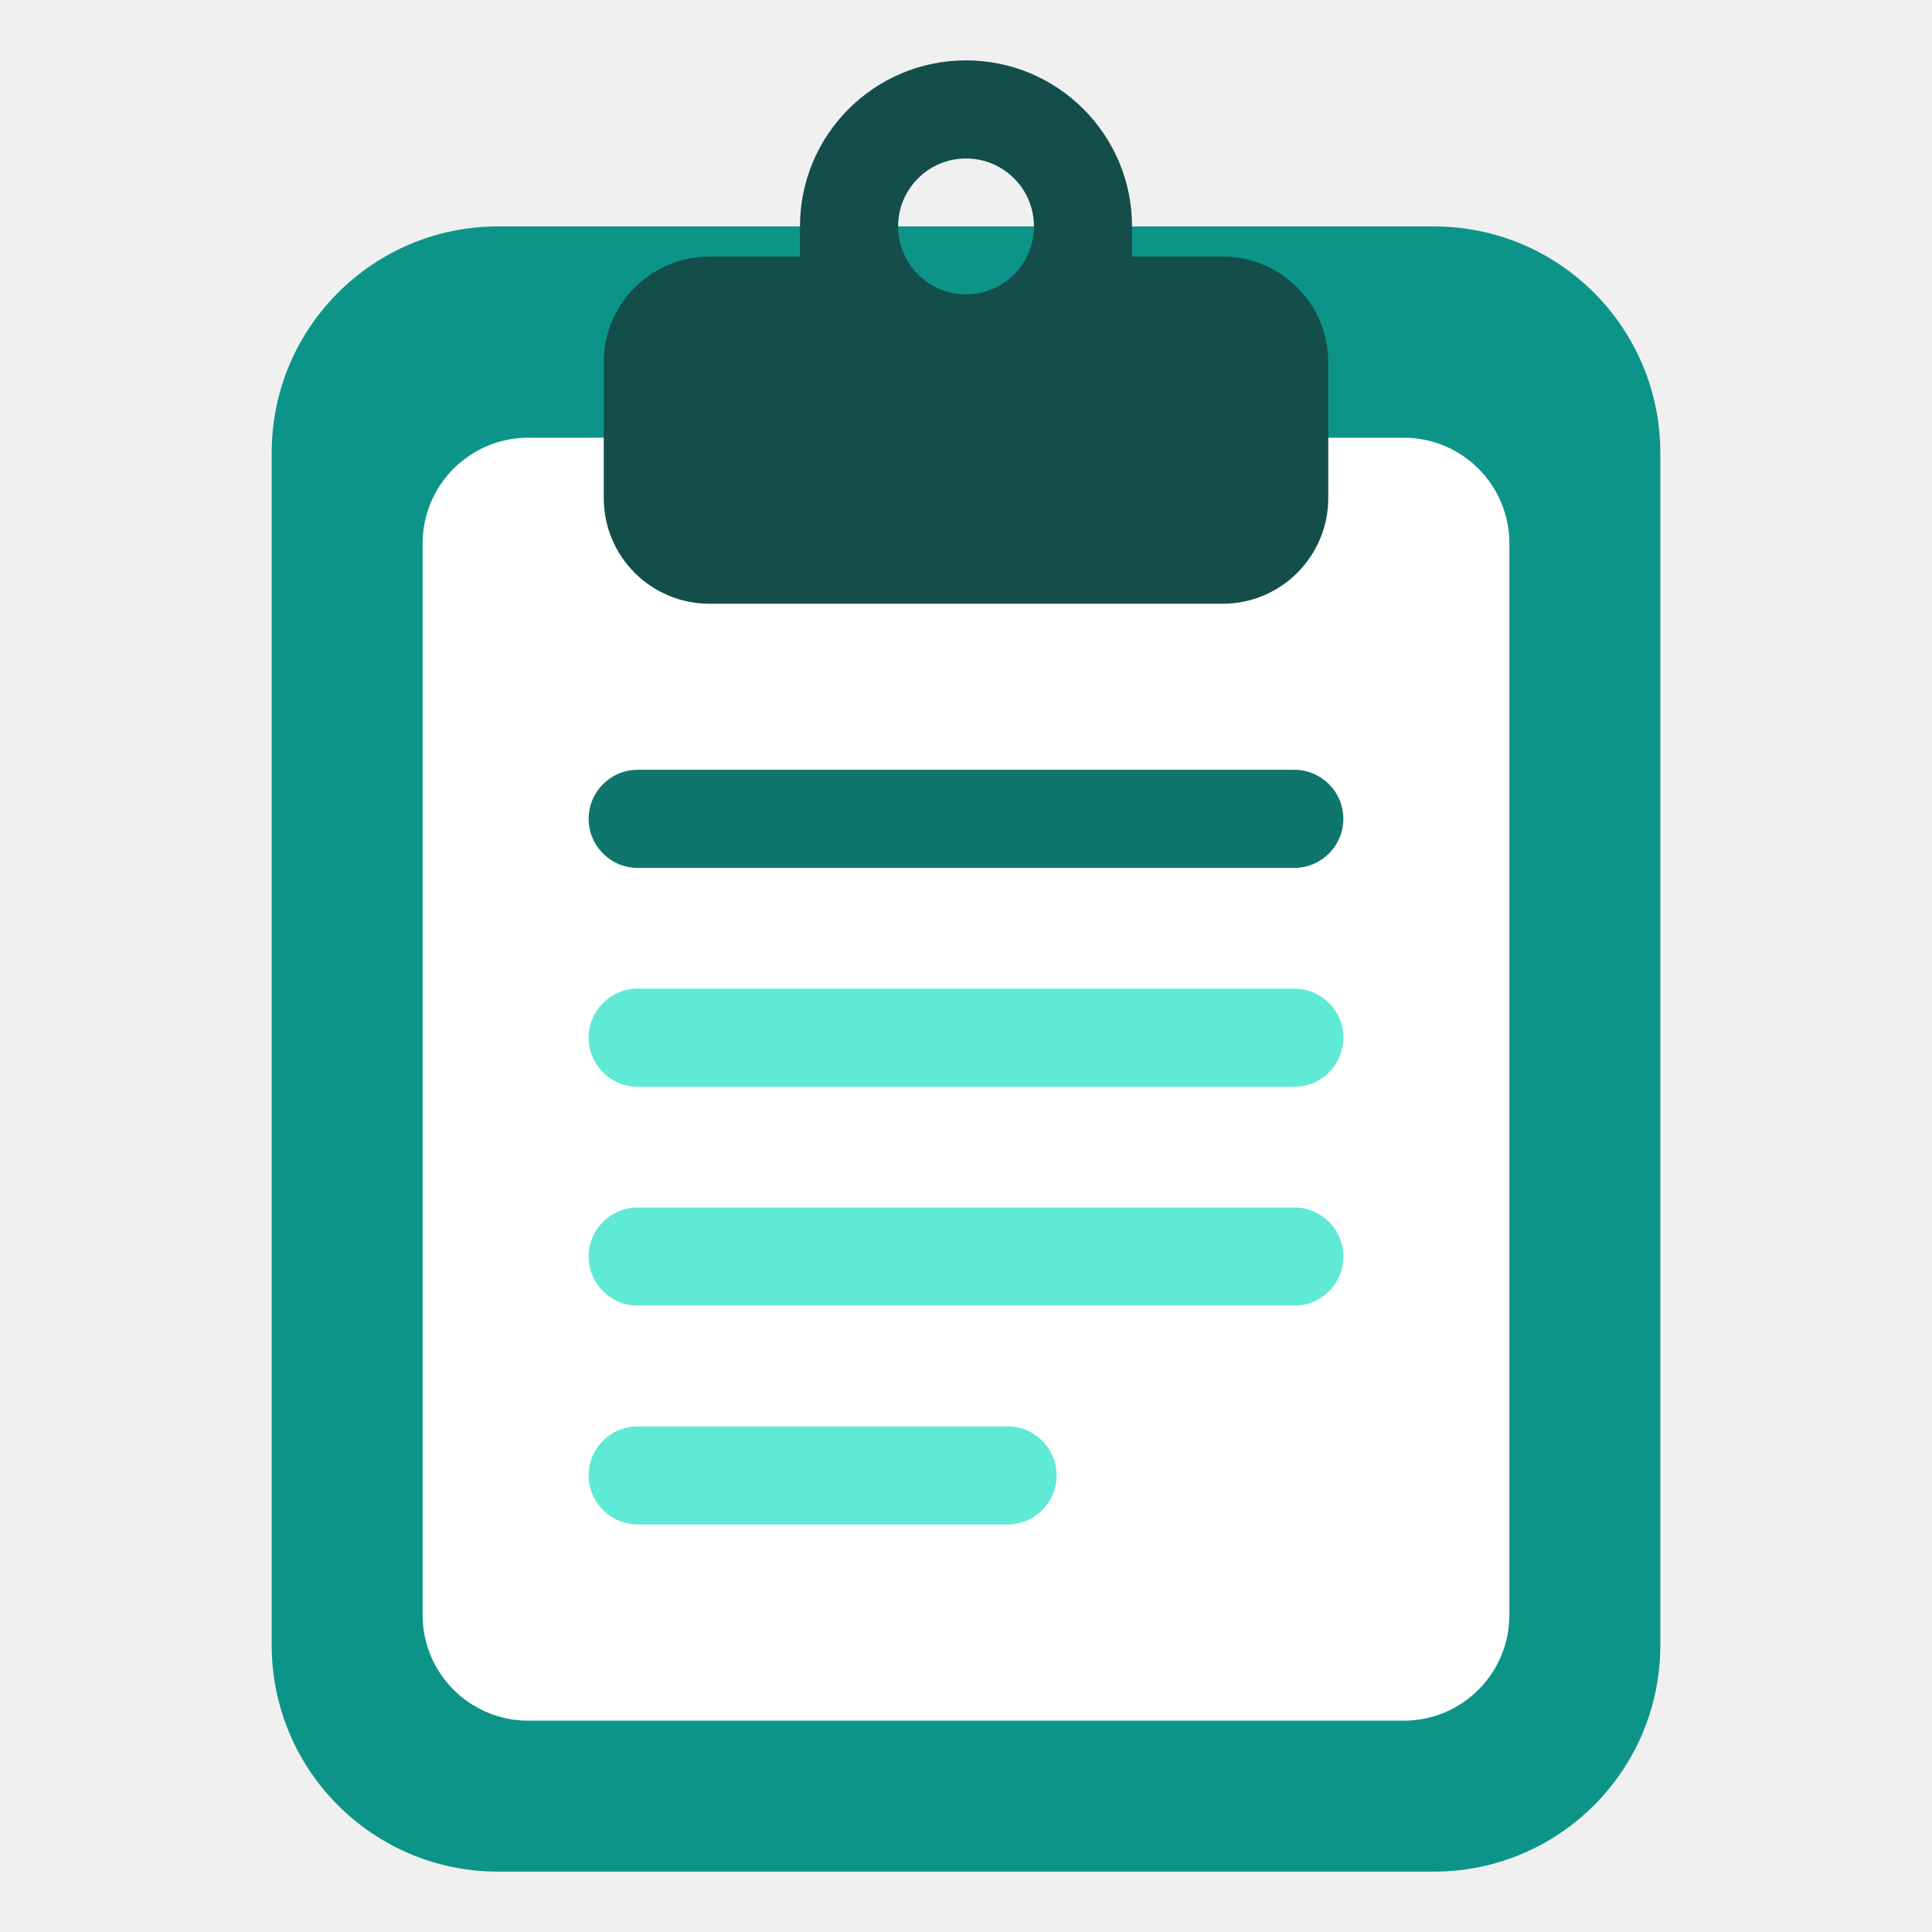
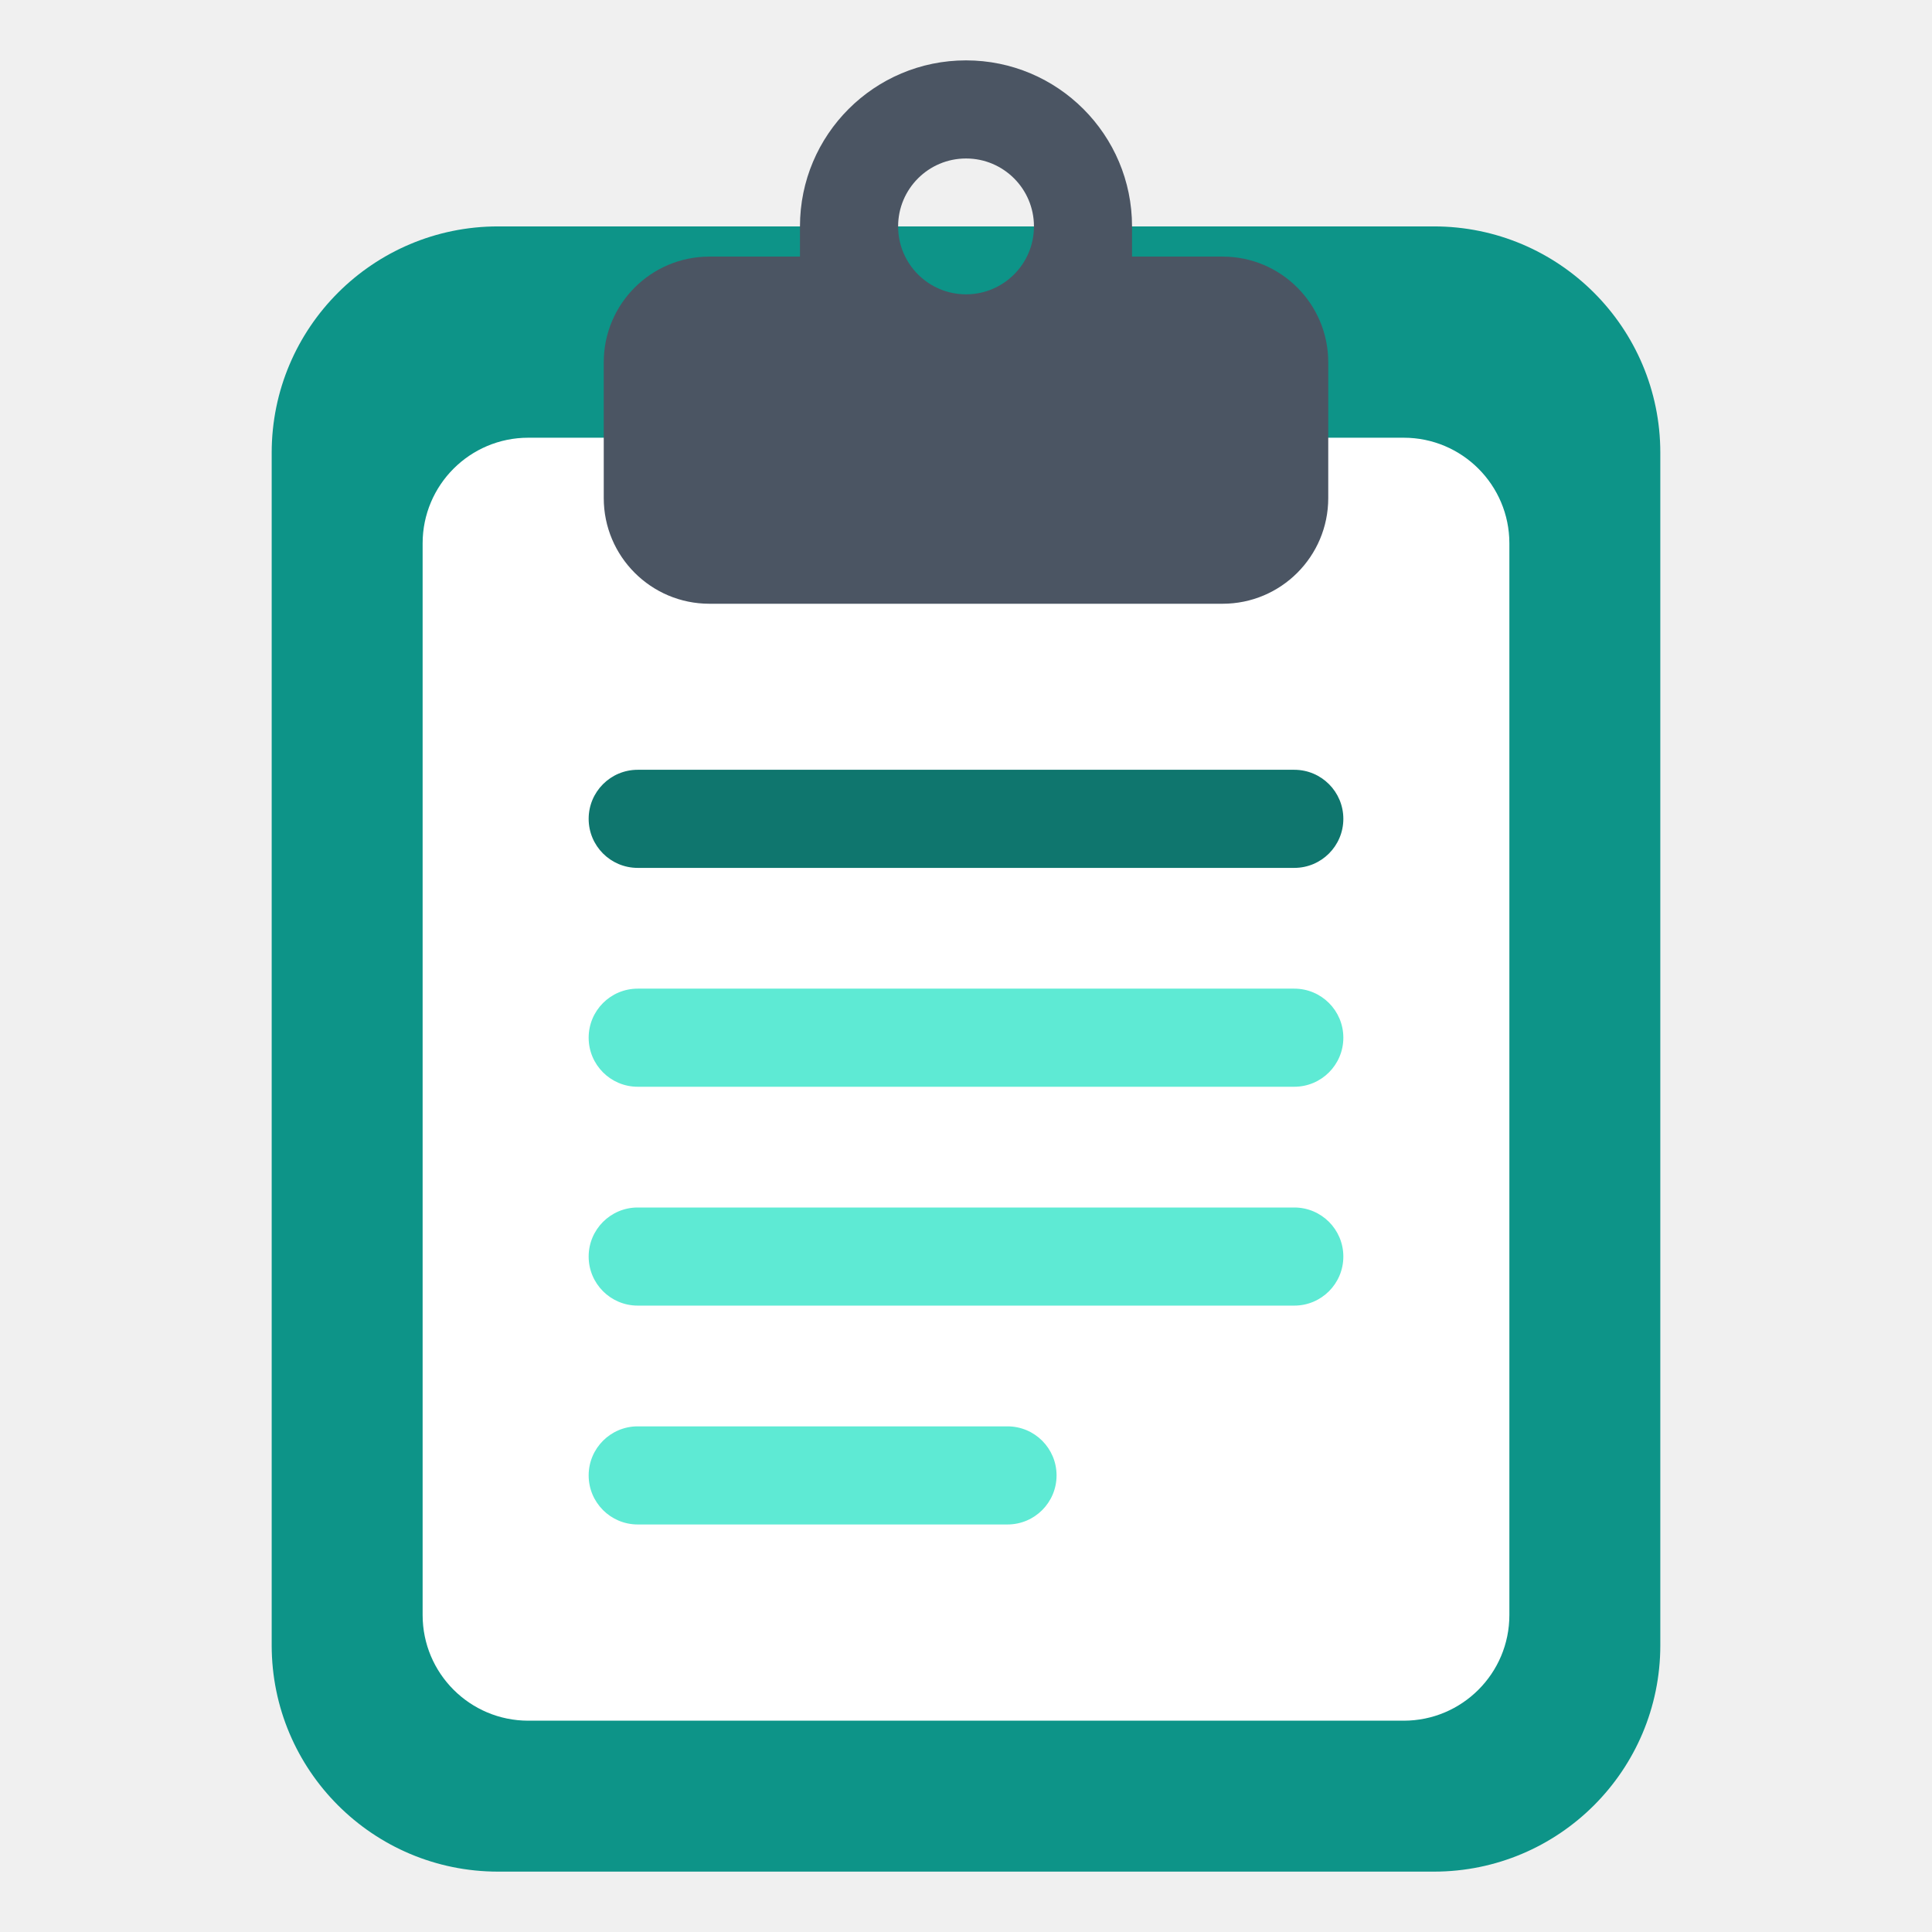
<svg xmlns="http://www.w3.org/2000/svg" width="256" height="256" viewBox="0 0 256 256">
  <rect x="36" y="30" width="184" height="218" rx="30" ry="30" fill="#0d9488" />
  <rect x="56" y="58" width="144" height="170" rx="14" ry="14" fill="#ffffff" />
-   <path fill="#134e4a" fill-rule="evenodd" d="     M 128 8 a 22 22 0 0 1 22 22 v 4 h 12 a 14 14 0 0 1 14 14 v 18 a 14 14 0 0 1 -14 14 h -68 a 14 14 0 0 1 -14 -14 v -18 a 14 14 0 0 1 14 -14 h 12 v -4 a 22 22 0 0 1 22 -22 z     M 128 21 a 9 9 0 1 0 0.01 0 z" />
+   <path fill="#4b5563" fill-rule="evenodd" d="     M 128 8 a 22 22 0 0 1 22 22 v 4 h 12 a 14 14 0 0 1 14 14 v 18 a 14 14 0 0 1 -14 14 h -68 a 14 14 0 0 1 -14 -14 v -18 a 14 14 0 0 1 14 -14 h 12 v -4 a 22 22 0 0 1 22 -22 z     M 128 21 a 9 9 0 1 0 0.01 0 z" />
  <rect x="78" y="102" width="100" height="13" rx="6.5" fill="#0f766e" />
  <rect x="78" y="131" width="100" height="13" rx="6.5" fill="#5eead4" />
  <rect x="78" y="160" width="100" height="13" rx="6.5" fill="#5eead4" />
  <rect x="78" y="189" width="62" height="13" rx="6.5" fill="#5eead4" />
</svg>
